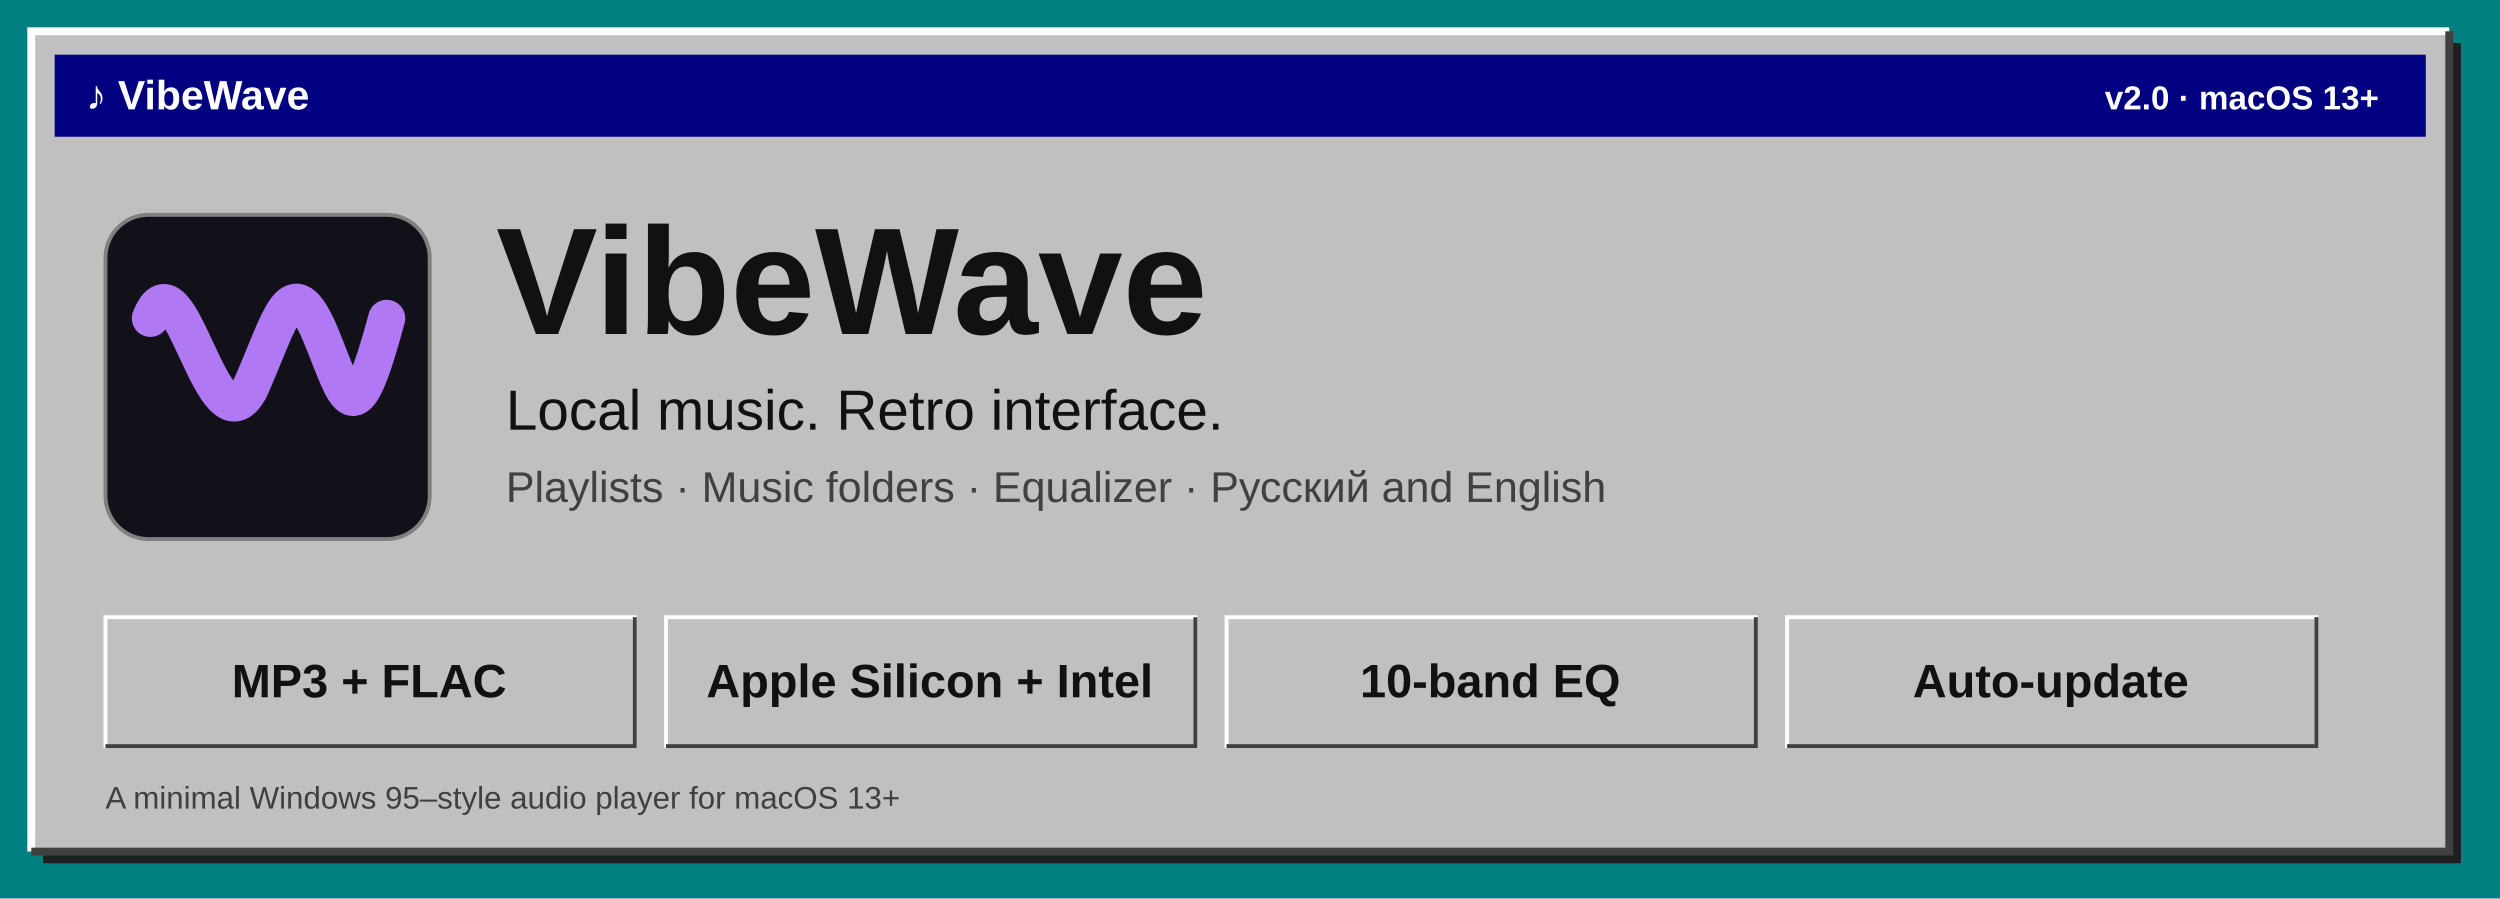
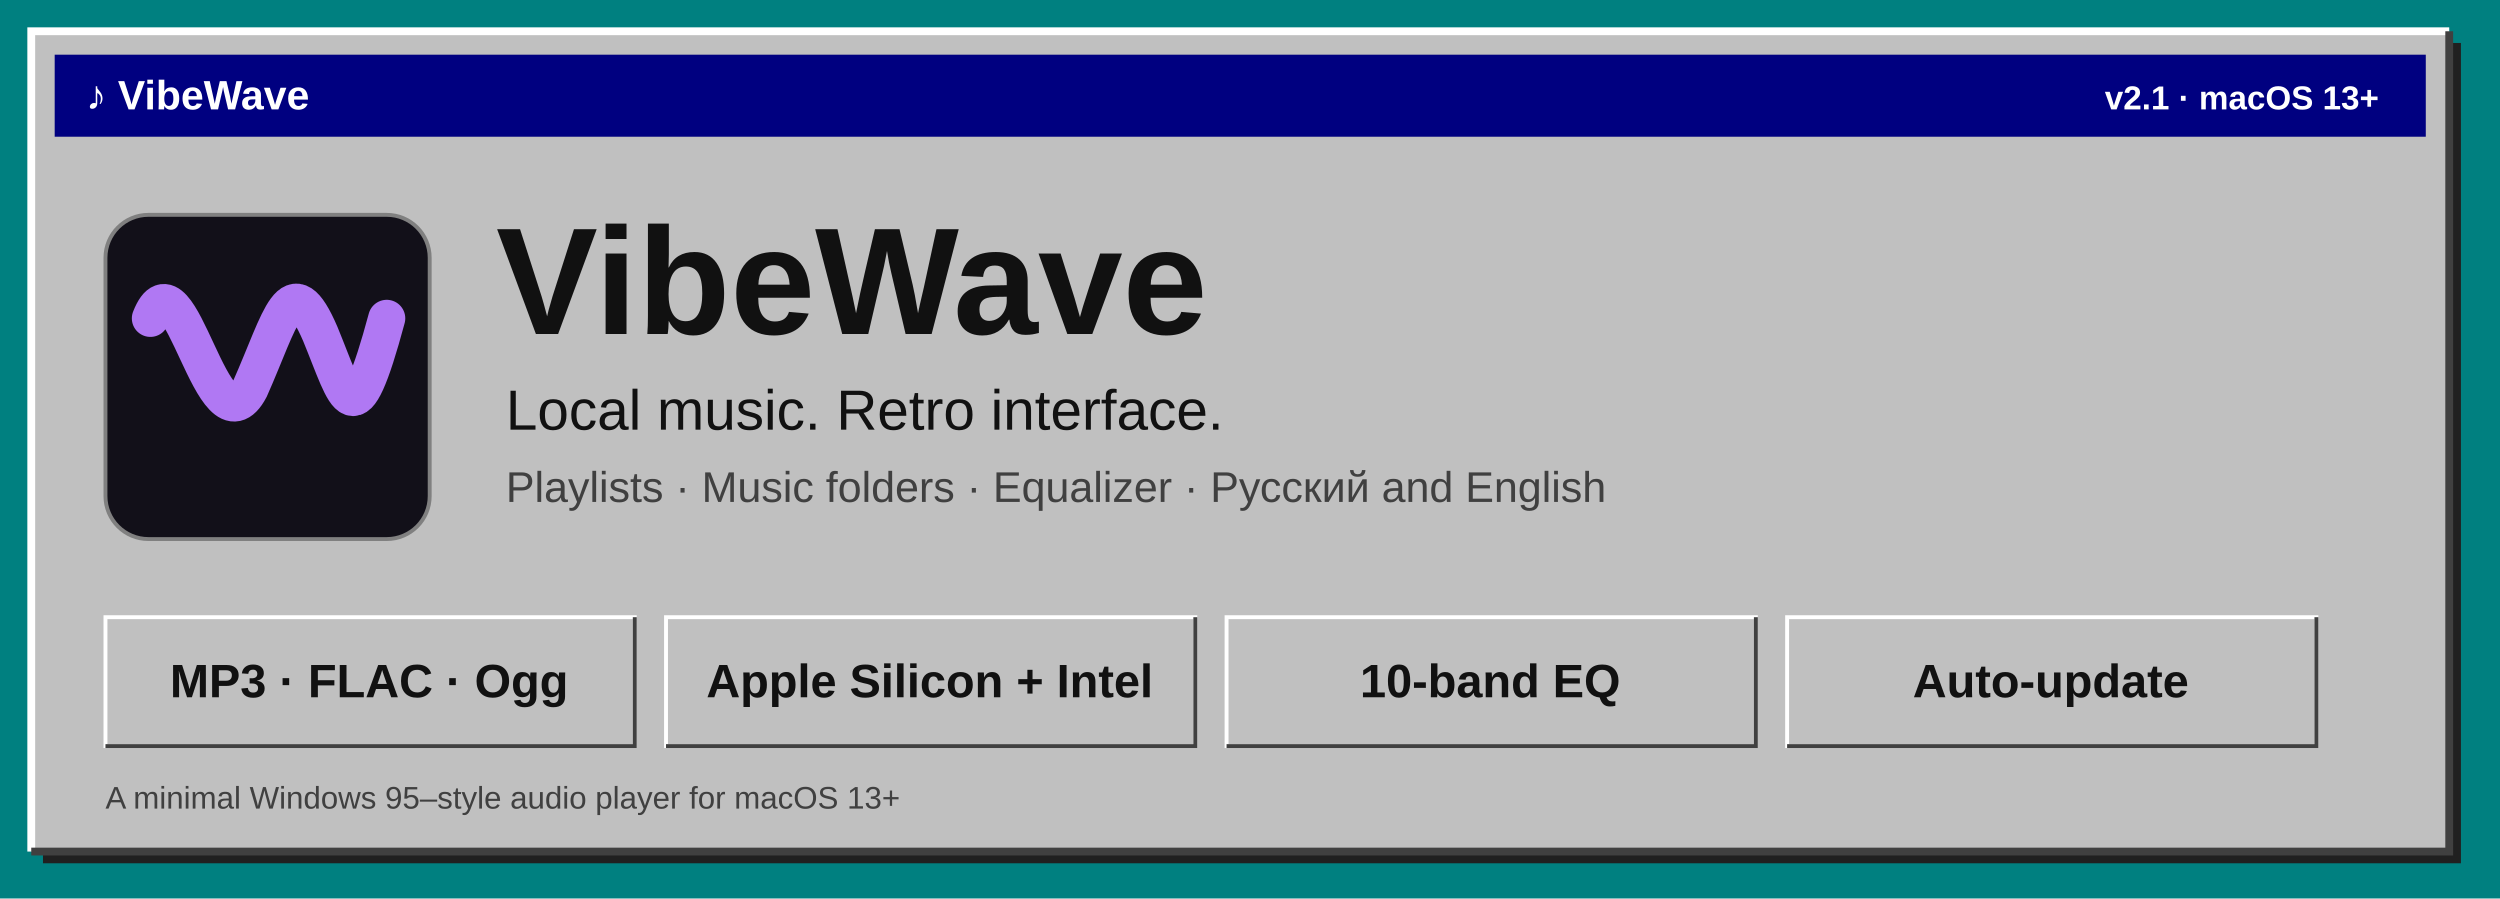
<svg xmlns="http://www.w3.org/2000/svg" width="1280" height="460" viewBox="0 0 1280 460" role="img" aria-labelledby="title desc">
  <rect width="1280" height="460" fill="#008080" />
  <rect x="22" y="22" width="1238" height="420" fill="#202020" />
  <rect x="16" y="16" width="1238" height="420" fill="#c0c0c0" />
  <path d="M16 436V16H1254" fill="none" stroke="#fff" stroke-width="4" />
  <path d="M1254 16V436H16" fill="none" stroke="#404040" stroke-width="4" />
  <rect x="28" y="28" width="1214" height="42" fill="#000080" />
  <g fill="#fff" font-family="Arial, sans-serif" font-size="21" font-weight="700">
    <text x="44" y="56">♪  VibeWave</text>
-     <text x="1218" y="56" text-anchor="end" font-size="17">v2.0 · macOS 13+</text>
+     <text x="1218" y="56" text-anchor="end" font-size="17">v2.1 · macOS 13+</text>
  </g>
  <rect x="54" y="110" width="166" height="166" rx="22" fill="#121019" stroke="#808080" stroke-width="2" />
  <path d="M77 163 C92 125 109 235 128 199 C144 163 149 136 164 171 C178 205 181 226 198 163" fill="none" stroke="#b078f3" stroke-width="19" stroke-linecap="round" />
  <g fill="#111" font-family="Arial, sans-serif">
    <text x="254" y="171" font-size="78" font-weight="700">VibeWave</text>
    <text x="259" y="220" font-size="29">Local music. Retro interface.</text>
    <text x="259" y="257" font-size="22" fill="#404040">Playlists · Music folders · Equalizer · Русский and English</text>
  </g>
  <g fill="#c0c0c0" stroke="#fff" stroke-width="2">
    <rect x="54" y="316" width="271" height="66" />
    <rect x="341" y="316" width="271" height="66" />
    <rect x="628" y="316" width="271" height="66" />
    <rect x="915" y="316" width="271" height="66" />
  </g>
  <g fill="none" stroke="#404040" stroke-width="2">
    <path d="M325 316V382H54" />
    <path d="M612 316V382H341" />
    <path d="M899 316V382H628" />
    <path d="M1186 316V382H915" />
  </g>
  <g fill="#111" font-family="Arial, sans-serif" font-size="24" font-weight="700" text-anchor="middle">
-     <text x="189" y="357">MP3 + FLAC</text>
+     <text x="189" y="357">MP3 · FLAC · Ogg</text>
    <text x="476" y="357">Apple Silicon + Intel</text>
    <text x="763" y="357">10-band EQ</text>
    <text x="1050" y="357">Auto-update</text>
  </g>
  <text x="54" y="414" fill="#404040" font-family="Arial, sans-serif" font-size="16">A minimal Windows 95–style audio player for macOS 13+</text>
</svg>
